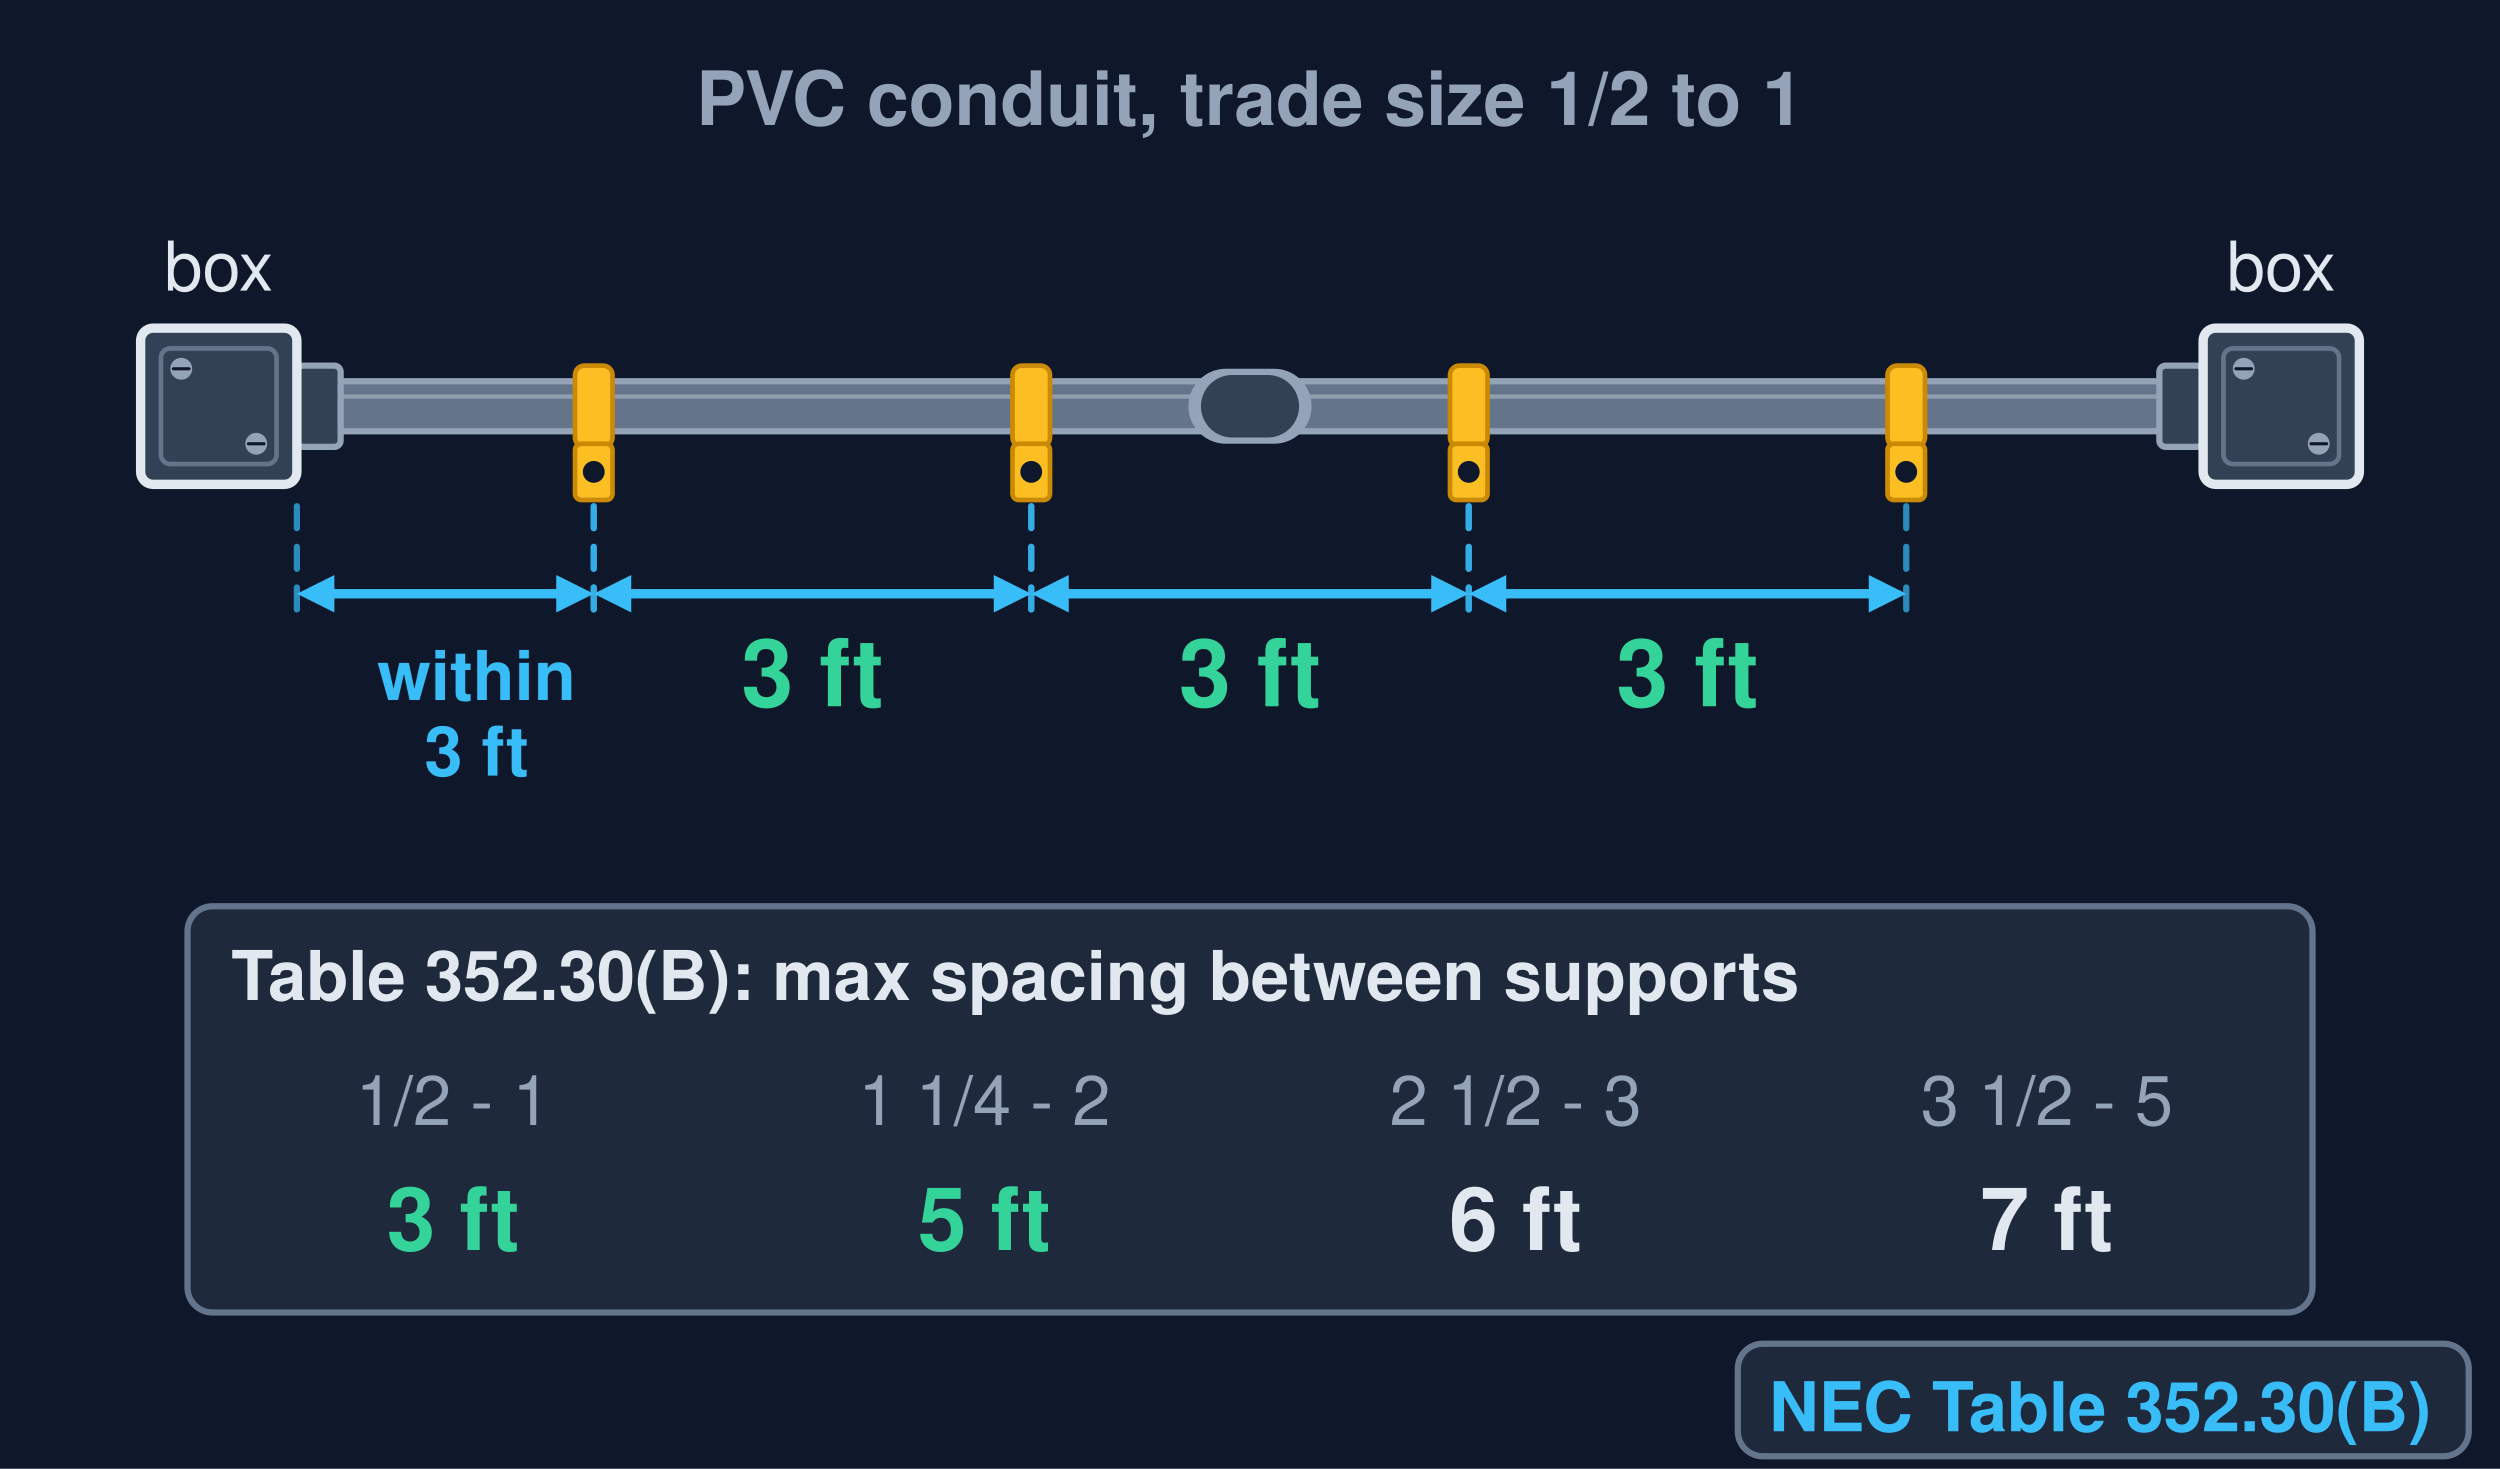
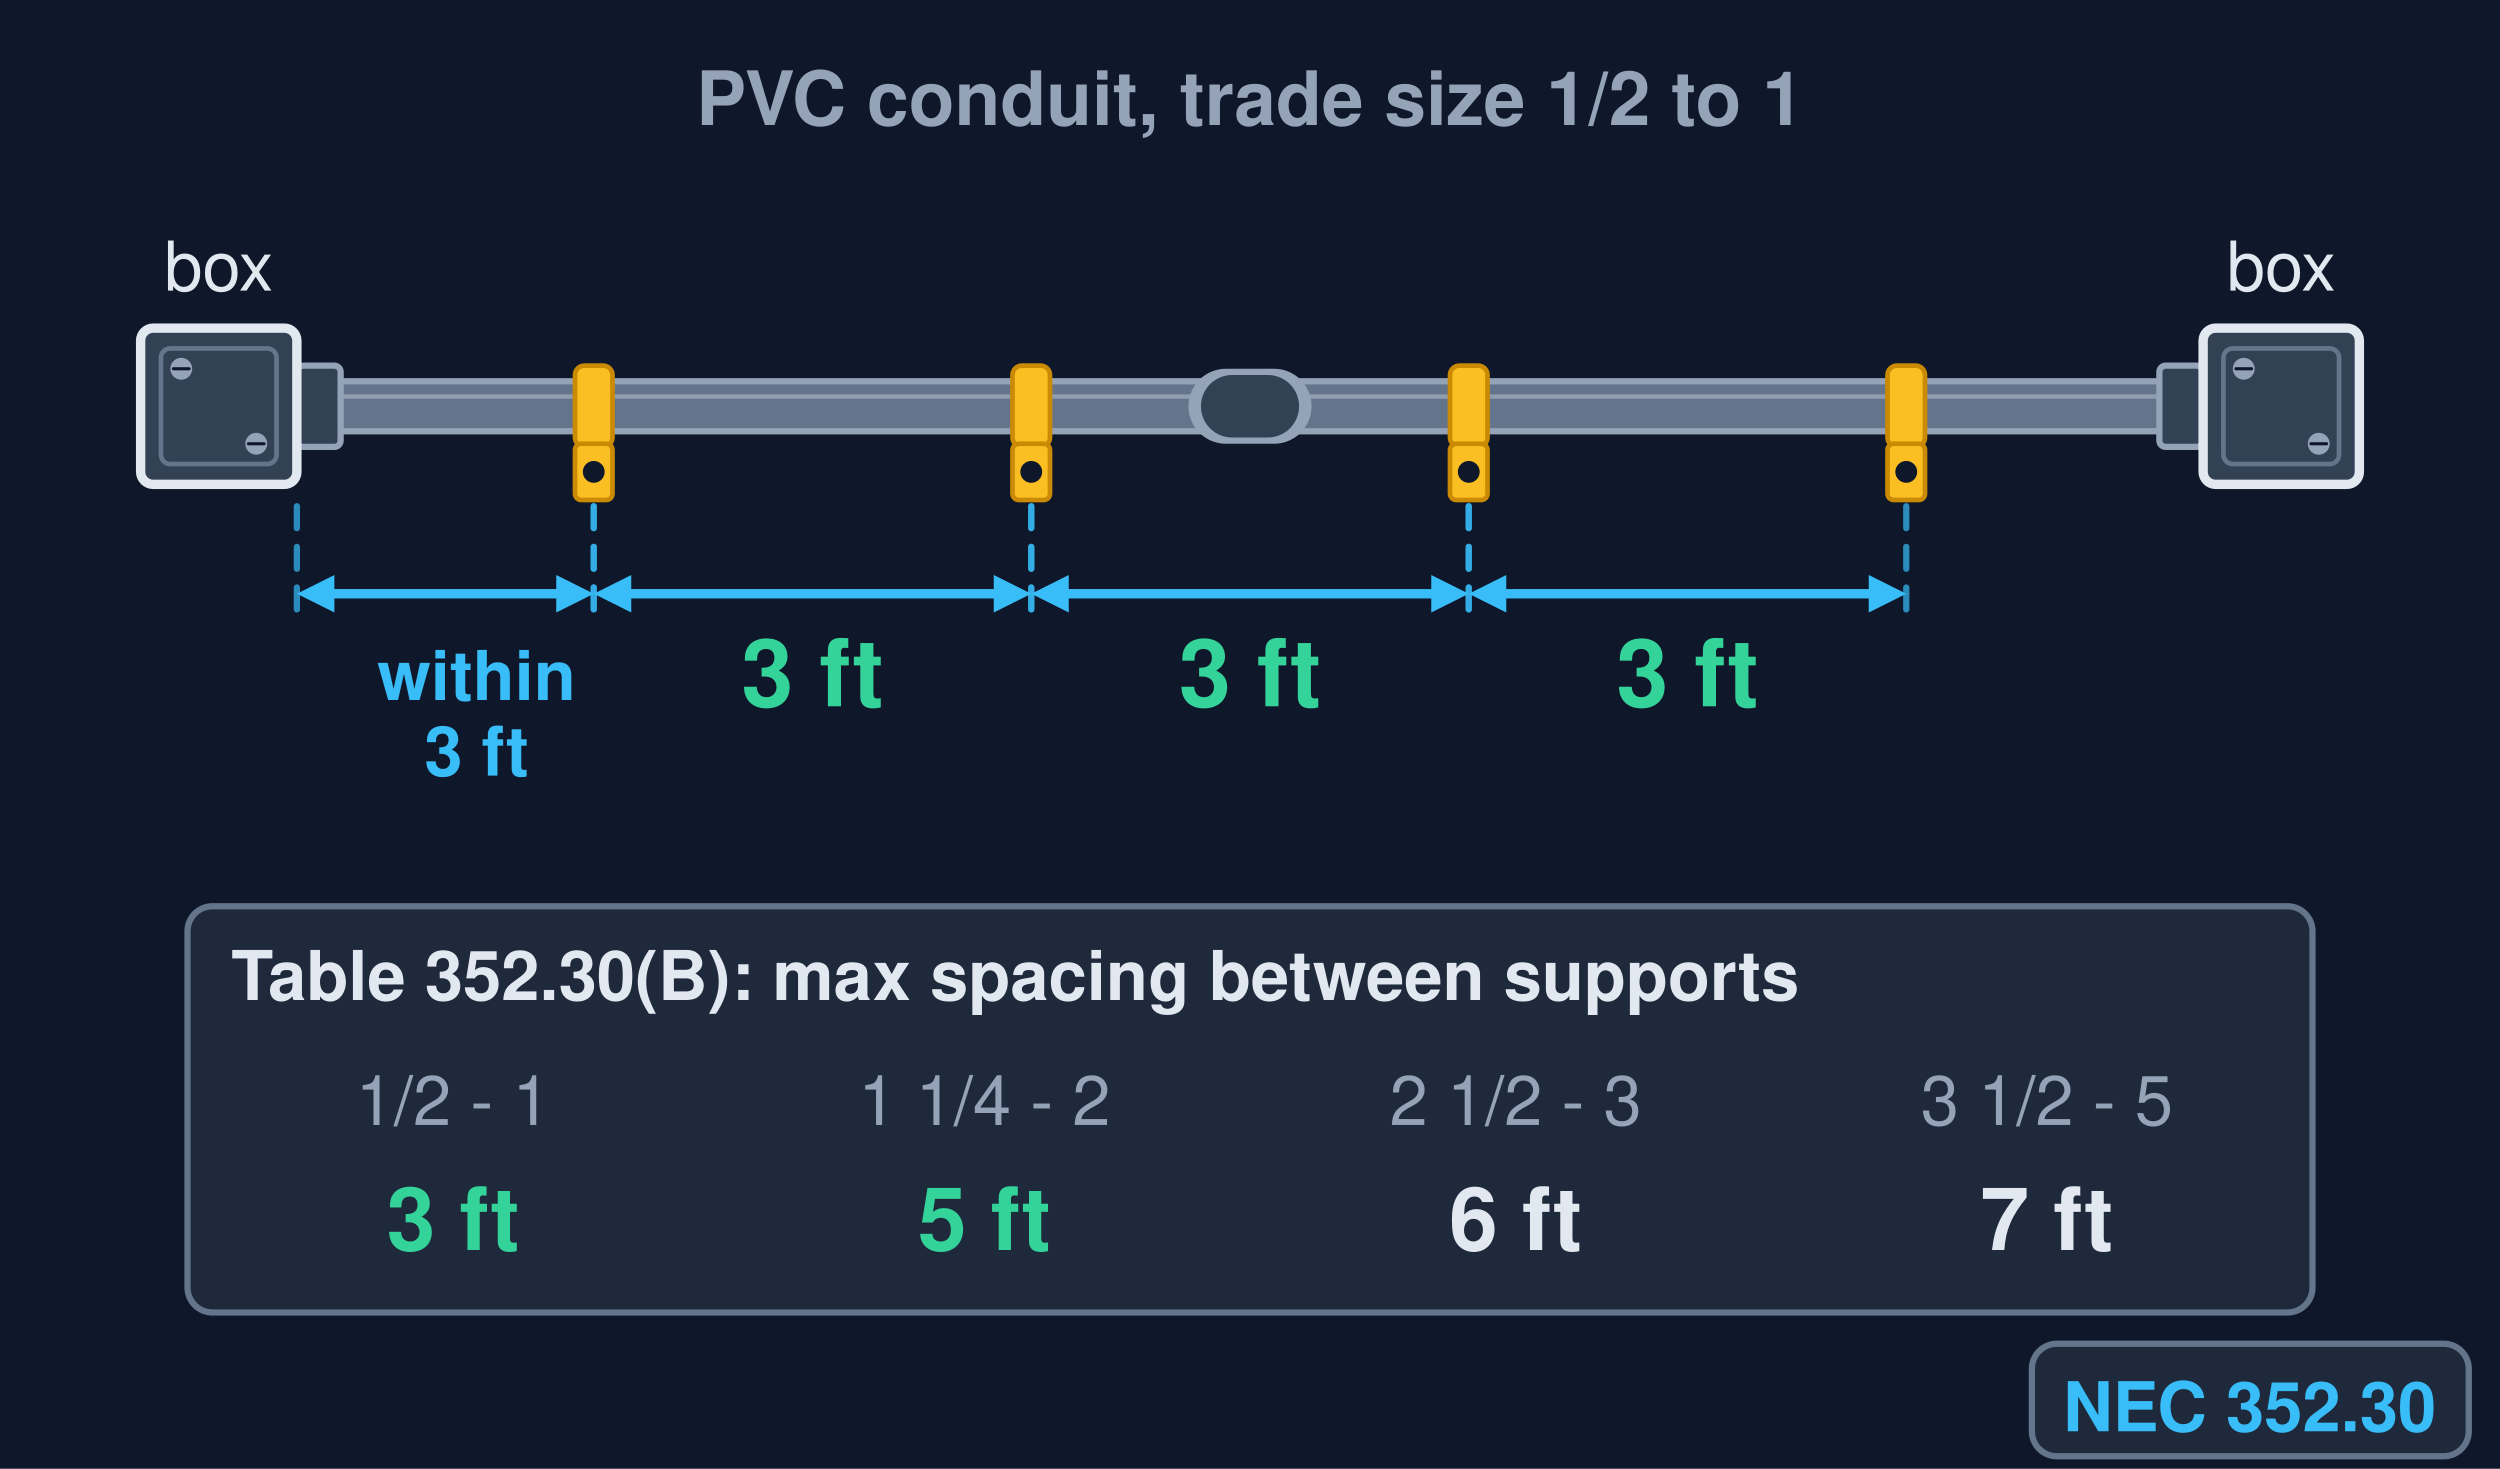
<svg xmlns="http://www.w3.org/2000/svg" width="800" height="470" viewBox="0 0 800 470">
  <rect x="0.0" y="0.0" width="800.0" height="470.0" rx="0" fill="#0f172a" fill-opacity="1.0" stroke="none" stroke-width="2" />
  <text x="400.0" y="40.0" font-family="Helvetica, Arial, sans-serif" font-size="24" font-weight="bold" fill="#94a3b8" text-anchor="middle">PVC conduit, trade size 1/2 to 1</text>
  <line x1="109.0" y1="130.0" x2="691.0" y2="130.0" stroke="#94a3b8" stroke-width="18" stroke-linecap="round" stroke-opacity="1.0" />
  <line x1="109.0" y1="130.0" x2="691.0" y2="130.0" stroke="#64748b" stroke-width="14" stroke-linecap="round" stroke-opacity="1.0" />
  <line x1="109.0" y1="126.9" x2="691.0" y2="126.9" stroke="#e2e8f0" stroke-width="1.4" stroke-linecap="round" stroke-opacity="0.35" />
  <line x1="392.3" y1="130.0" x2="407.7" y2="130.0" stroke="#94a3b8" stroke-width="24" stroke-linecap="round" stroke-opacity="1.0" />
  <line x1="394.3" y1="130.0" x2="405.7" y2="130.0" stroke="#334155" stroke-width="20" stroke-linecap="round" stroke-opacity="1.0" />
  <rect x="95.0" y="117.0" width="14.0" height="26.0" rx="2" fill="#334155" fill-opacity="1.0" stroke="#94a3b8" stroke-width="2" />
  <rect x="691.0" y="117.0" width="14.0" height="26.0" rx="2" fill="#334155" fill-opacity="1.0" stroke="#94a3b8" stroke-width="2" />
  <rect x="184.0" y="117.0" width="12.0" height="26.0" rx="3" fill="#fbbf24" fill-opacity="1.0" stroke="#ca8a04" stroke-width="1.5" />
  <rect x="184.0" y="142.0" width="12.0" height="18.0" rx="2" fill="#fbbf24" fill-opacity="1.0" stroke="#ca8a04" stroke-width="1.5" />
  <circle cx="190.0" cy="151.0" r="3.5" fill="#0f172a" stroke="none" stroke-width="2" />
  <rect x="324.0" y="117.0" width="12.0" height="26.0" rx="3" fill="#fbbf24" fill-opacity="1.0" stroke="#ca8a04" stroke-width="1.5" />
  <rect x="324.0" y="142.0" width="12.0" height="18.0" rx="2" fill="#fbbf24" fill-opacity="1.0" stroke="#ca8a04" stroke-width="1.5" />
  <circle cx="330.0" cy="151.0" r="3.5" fill="#0f172a" stroke="none" stroke-width="2" />
  <rect x="464.0" y="117.0" width="12.0" height="26.0" rx="3" fill="#fbbf24" fill-opacity="1.0" stroke="#ca8a04" stroke-width="1.5" />
  <rect x="464.0" y="142.0" width="12.0" height="18.0" rx="2" fill="#fbbf24" fill-opacity="1.0" stroke="#ca8a04" stroke-width="1.5" />
  <circle cx="470.0" cy="151.0" r="3.5" fill="#0f172a" stroke="none" stroke-width="2" />
  <rect x="604.0" y="117.0" width="12.0" height="26.0" rx="3" fill="#fbbf24" fill-opacity="1.0" stroke="#ca8a04" stroke-width="1.5" />
  <rect x="604.0" y="142.0" width="12.0" height="18.0" rx="2" fill="#fbbf24" fill-opacity="1.0" stroke="#ca8a04" stroke-width="1.5" />
  <circle cx="610.0" cy="151.0" r="3.5" fill="#0f172a" stroke="none" stroke-width="2" />
  <rect x="45.0" y="105.0" width="50.0" height="50.0" rx="4" fill="#334155" fill-opacity="1.0" stroke="#e2e8f0" stroke-width="3" />
  <rect x="51.5" y="111.5" width="37.0" height="37.0" rx="3" fill="none" fill-opacity="1.0" stroke="#64748b" stroke-width="1.5" />
  <circle cx="58.0" cy="118.0" r="3.5" fill="#94a3b8" stroke="none" stroke-width="2" />
  <line x1="55.5" y1="118.0" x2="60.5" y2="118.0" stroke="#0f172a" stroke-width="1" stroke-linecap="round" stroke-opacity="1.0" />
  <circle cx="82.0" cy="142.0" r="3.5" fill="#94a3b8" stroke="none" stroke-width="2" />
  <line x1="79.5" y1="142.0" x2="84.5" y2="142.0" stroke="#0f172a" stroke-width="1" stroke-linecap="round" stroke-opacity="1.0" />
  <text x="70.0" y="93.0" font-family="Helvetica, Arial, sans-serif" font-size="22" fill="#e2e8f0" text-anchor="middle">box</text>
  <rect x="705.0" y="105.0" width="50.0" height="50.0" rx="4" fill="#334155" fill-opacity="1.0" stroke="#e2e8f0" stroke-width="3" />
  <rect x="711.5" y="111.5" width="37.0" height="37.0" rx="3" fill="none" fill-opacity="1.0" stroke="#64748b" stroke-width="1.5" />
  <circle cx="718.0" cy="118.0" r="3.5" fill="#94a3b8" stroke="none" stroke-width="2" />
  <line x1="715.5" y1="118.0" x2="720.5" y2="118.0" stroke="#0f172a" stroke-width="1" stroke-linecap="round" stroke-opacity="1.0" />
  <circle cx="742.0" cy="142.0" r="3.5" fill="#94a3b8" stroke="none" stroke-width="2" />
  <line x1="739.5" y1="142.0" x2="744.5" y2="142.0" stroke="#0f172a" stroke-width="1" stroke-linecap="round" stroke-opacity="1.0" />
  <text x="730.0" y="93.0" font-family="Helvetica, Arial, sans-serif" font-size="22" fill="#e2e8f0" text-anchor="middle">box</text>
  <line x1="95.0" y1="162.0" x2="95.0" y2="169.0" stroke="#38bdf8" stroke-width="2" stroke-linecap="round" stroke-opacity="0.7" />
  <line x1="95.0" y1="175.0" x2="95.0" y2="182.0" stroke="#38bdf8" stroke-width="2" stroke-linecap="round" stroke-opacity="0.7" />
  <line x1="95.0" y1="188.0" x2="95.0" y2="195.0" stroke="#38bdf8" stroke-width="2" stroke-linecap="round" stroke-opacity="0.7" />
  <line x1="190.0" y1="162.0" x2="190.0" y2="169.0" stroke="#38bdf8" stroke-width="2" stroke-linecap="round" stroke-opacity="0.7" />
  <line x1="190.0" y1="175.0" x2="190.0" y2="182.0" stroke="#38bdf8" stroke-width="2" stroke-linecap="round" stroke-opacity="0.7" />
  <line x1="190.0" y1="188.0" x2="190.0" y2="195.0" stroke="#38bdf8" stroke-width="2" stroke-linecap="round" stroke-opacity="0.7" />
  <line x1="101.0" y1="190.0" x2="184.0" y2="190.0" stroke="#38bdf8" stroke-width="3" stroke-linecap="round" stroke-opacity="1.0" />
  <polygon points="95.0,190.0 107.0,184.0 107.0,196.0" fill="#38bdf8" fill-opacity="1.0" stroke="none" stroke-width="2" />
  <polygon points="190.0,190.0 178.0,196.0 178.0,184.0" fill="#38bdf8" fill-opacity="1.0" stroke="none" stroke-width="2" />
  <text x="152.5" y="224.0" font-family="Helvetica, Arial, sans-serif" font-size="22" font-weight="bold" fill="#38bdf8" text-anchor="middle">within</text>
  <text x="152.5" y="248.2" font-family="Helvetica, Arial, sans-serif" font-size="22" font-weight="bold" fill="#38bdf8" text-anchor="middle">3 ft</text>
  <line x1="190.0" y1="162.0" x2="190.0" y2="169.0" stroke="#38bdf8" stroke-width="2" stroke-linecap="round" stroke-opacity="0.7" />
  <line x1="190.0" y1="175.0" x2="190.0" y2="182.0" stroke="#38bdf8" stroke-width="2" stroke-linecap="round" stroke-opacity="0.7" />
  <line x1="190.0" y1="188.0" x2="190.0" y2="195.0" stroke="#38bdf8" stroke-width="2" stroke-linecap="round" stroke-opacity="0.7" />
  <line x1="330.0" y1="162.0" x2="330.0" y2="169.0" stroke="#38bdf8" stroke-width="2" stroke-linecap="round" stroke-opacity="0.7" />
  <line x1="330.0" y1="175.0" x2="330.0" y2="182.0" stroke="#38bdf8" stroke-width="2" stroke-linecap="round" stroke-opacity="0.7" />
  <line x1="330.0" y1="188.0" x2="330.0" y2="195.0" stroke="#38bdf8" stroke-width="2" stroke-linecap="round" stroke-opacity="0.7" />
  <line x1="196.0" y1="190.0" x2="324.0" y2="190.0" stroke="#38bdf8" stroke-width="3" stroke-linecap="round" stroke-opacity="1.0" />
  <polygon points="190.0,190.0 202.0,184.0 202.0,196.0" fill="#38bdf8" fill-opacity="1.0" stroke="none" stroke-width="2" />
  <polygon points="330.0,190.0 318.0,196.0 318.0,184.0" fill="#38bdf8" fill-opacity="1.0" stroke="none" stroke-width="2" />
  <text x="260.0" y="226.0" font-family="Helvetica, Arial, sans-serif" font-size="30" font-weight="bold" fill="#34d399" text-anchor="middle">3 ft</text>
  <line x1="330.0" y1="162.0" x2="330.0" y2="169.0" stroke="#38bdf8" stroke-width="2" stroke-linecap="round" stroke-opacity="0.7" />
  <line x1="330.0" y1="175.0" x2="330.0" y2="182.0" stroke="#38bdf8" stroke-width="2" stroke-linecap="round" stroke-opacity="0.7" />
  <line x1="330.0" y1="188.0" x2="330.0" y2="195.0" stroke="#38bdf8" stroke-width="2" stroke-linecap="round" stroke-opacity="0.7" />
  <line x1="470.0" y1="162.0" x2="470.0" y2="169.0" stroke="#38bdf8" stroke-width="2" stroke-linecap="round" stroke-opacity="0.7" />
  <line x1="470.0" y1="175.0" x2="470.0" y2="182.0" stroke="#38bdf8" stroke-width="2" stroke-linecap="round" stroke-opacity="0.7" />
  <line x1="470.0" y1="188.0" x2="470.0" y2="195.0" stroke="#38bdf8" stroke-width="2" stroke-linecap="round" stroke-opacity="0.7" />
  <line x1="336.0" y1="190.0" x2="464.0" y2="190.0" stroke="#38bdf8" stroke-width="3" stroke-linecap="round" stroke-opacity="1.0" />
  <polygon points="330.0,190.0 342.0,184.0 342.0,196.0" fill="#38bdf8" fill-opacity="1.0" stroke="none" stroke-width="2" />
  <polygon points="470.0,190.0 458.0,196.0 458.0,184.0" fill="#38bdf8" fill-opacity="1.0" stroke="none" stroke-width="2" />
  <text x="400.0" y="226.0" font-family="Helvetica, Arial, sans-serif" font-size="30" font-weight="bold" fill="#34d399" text-anchor="middle">3 ft</text>
  <line x1="470.0" y1="162.0" x2="470.0" y2="169.0" stroke="#38bdf8" stroke-width="2" stroke-linecap="round" stroke-opacity="0.7" />
  <line x1="470.0" y1="175.0" x2="470.0" y2="182.0" stroke="#38bdf8" stroke-width="2" stroke-linecap="round" stroke-opacity="0.7" />
  <line x1="470.0" y1="188.0" x2="470.0" y2="195.0" stroke="#38bdf8" stroke-width="2" stroke-linecap="round" stroke-opacity="0.7" />
  <line x1="610.0" y1="162.0" x2="610.0" y2="169.0" stroke="#38bdf8" stroke-width="2" stroke-linecap="round" stroke-opacity="0.7" />
  <line x1="610.0" y1="175.0" x2="610.0" y2="182.0" stroke="#38bdf8" stroke-width="2" stroke-linecap="round" stroke-opacity="0.7" />
  <line x1="610.0" y1="188.0" x2="610.0" y2="195.0" stroke="#38bdf8" stroke-width="2" stroke-linecap="round" stroke-opacity="0.7" />
  <line x1="476.0" y1="190.0" x2="604.0" y2="190.0" stroke="#38bdf8" stroke-width="3" stroke-linecap="round" stroke-opacity="1.0" />
  <polygon points="470.0,190.0 482.0,184.0 482.0,196.0" fill="#38bdf8" fill-opacity="1.0" stroke="none" stroke-width="2" />
  <polygon points="610.0,190.0 598.0,196.0 598.0,184.0" fill="#38bdf8" fill-opacity="1.0" stroke="none" stroke-width="2" />
  <text x="540.0" y="226.0" font-family="Helvetica, Arial, sans-serif" font-size="30" font-weight="bold" fill="#34d399" text-anchor="middle">3 ft</text>
  <rect x="60.0" y="290.0" width="680.0" height="130.0" rx="8" fill="#1e293b" fill-opacity="1.0" stroke="#64748b" stroke-width="2" />
  <text x="74.0" y="320.0" font-family="Helvetica, Arial, sans-serif" font-size="22" font-weight="bold" fill="#e2e8f0" text-anchor="start">Table 352.30(B): max spacing between supports</text>
  <text x="145.0" y="360.0" font-family="Helvetica, Arial, sans-serif" font-size="22" fill="#94a3b8" text-anchor="middle">1/2 - 1</text>
  <text x="145.0" y="400.0" font-family="Helvetica, Arial, sans-serif" font-size="28" font-weight="bold" fill="#34d399" text-anchor="middle">3 ft</text>
  <text x="315.0" y="360.0" font-family="Helvetica, Arial, sans-serif" font-size="22" fill="#94a3b8" text-anchor="middle">1 1/4 - 2</text>
  <text x="315.0" y="400.0" font-family="Helvetica, Arial, sans-serif" font-size="28" font-weight="bold" fill="#34d399" text-anchor="middle">5 ft</text>
  <text x="485.0" y="360.0" font-family="Helvetica, Arial, sans-serif" font-size="22" fill="#94a3b8" text-anchor="middle">2 1/2 - 3</text>
  <text x="485.0" y="400.0" font-family="Helvetica, Arial, sans-serif" font-size="28" font-weight="bold" fill="#e2e8f0" text-anchor="middle">6 ft</text>
  <text x="655.0" y="360.0" font-family="Helvetica, Arial, sans-serif" font-size="22" fill="#94a3b8" text-anchor="middle">3 1/2 - 5</text>
  <text x="655.0" y="400.0" font-family="Helvetica, Arial, sans-serif" font-size="28" font-weight="bold" fill="#e2e8f0" text-anchor="middle">7 ft</text>
-   <rect x="556.1" y="430.0" width="233.9" height="36.0" rx="8" fill="#1e293b" fill-opacity="1.0" stroke="#64748b" stroke-width="2" />
-   <text x="566.1" y="458.0" font-family="Helvetica, Arial, sans-serif" font-size="22" font-weight="bold" fill="#38bdf8" text-anchor="start">NEC Table 352.30(B)</text>
+   <rect x="650.2" y="430.0" width="139.8" height="36.0" rx="8" fill="#1e293b" fill-opacity="1.0" stroke="#64748b" stroke-width="2" />
+   <text x="660.2" y="458.0" font-family="Helvetica, Arial, sans-serif" font-size="22" font-weight="bold" fill="#38bdf8" text-anchor="start">NEC 352.30</text>
</svg>
